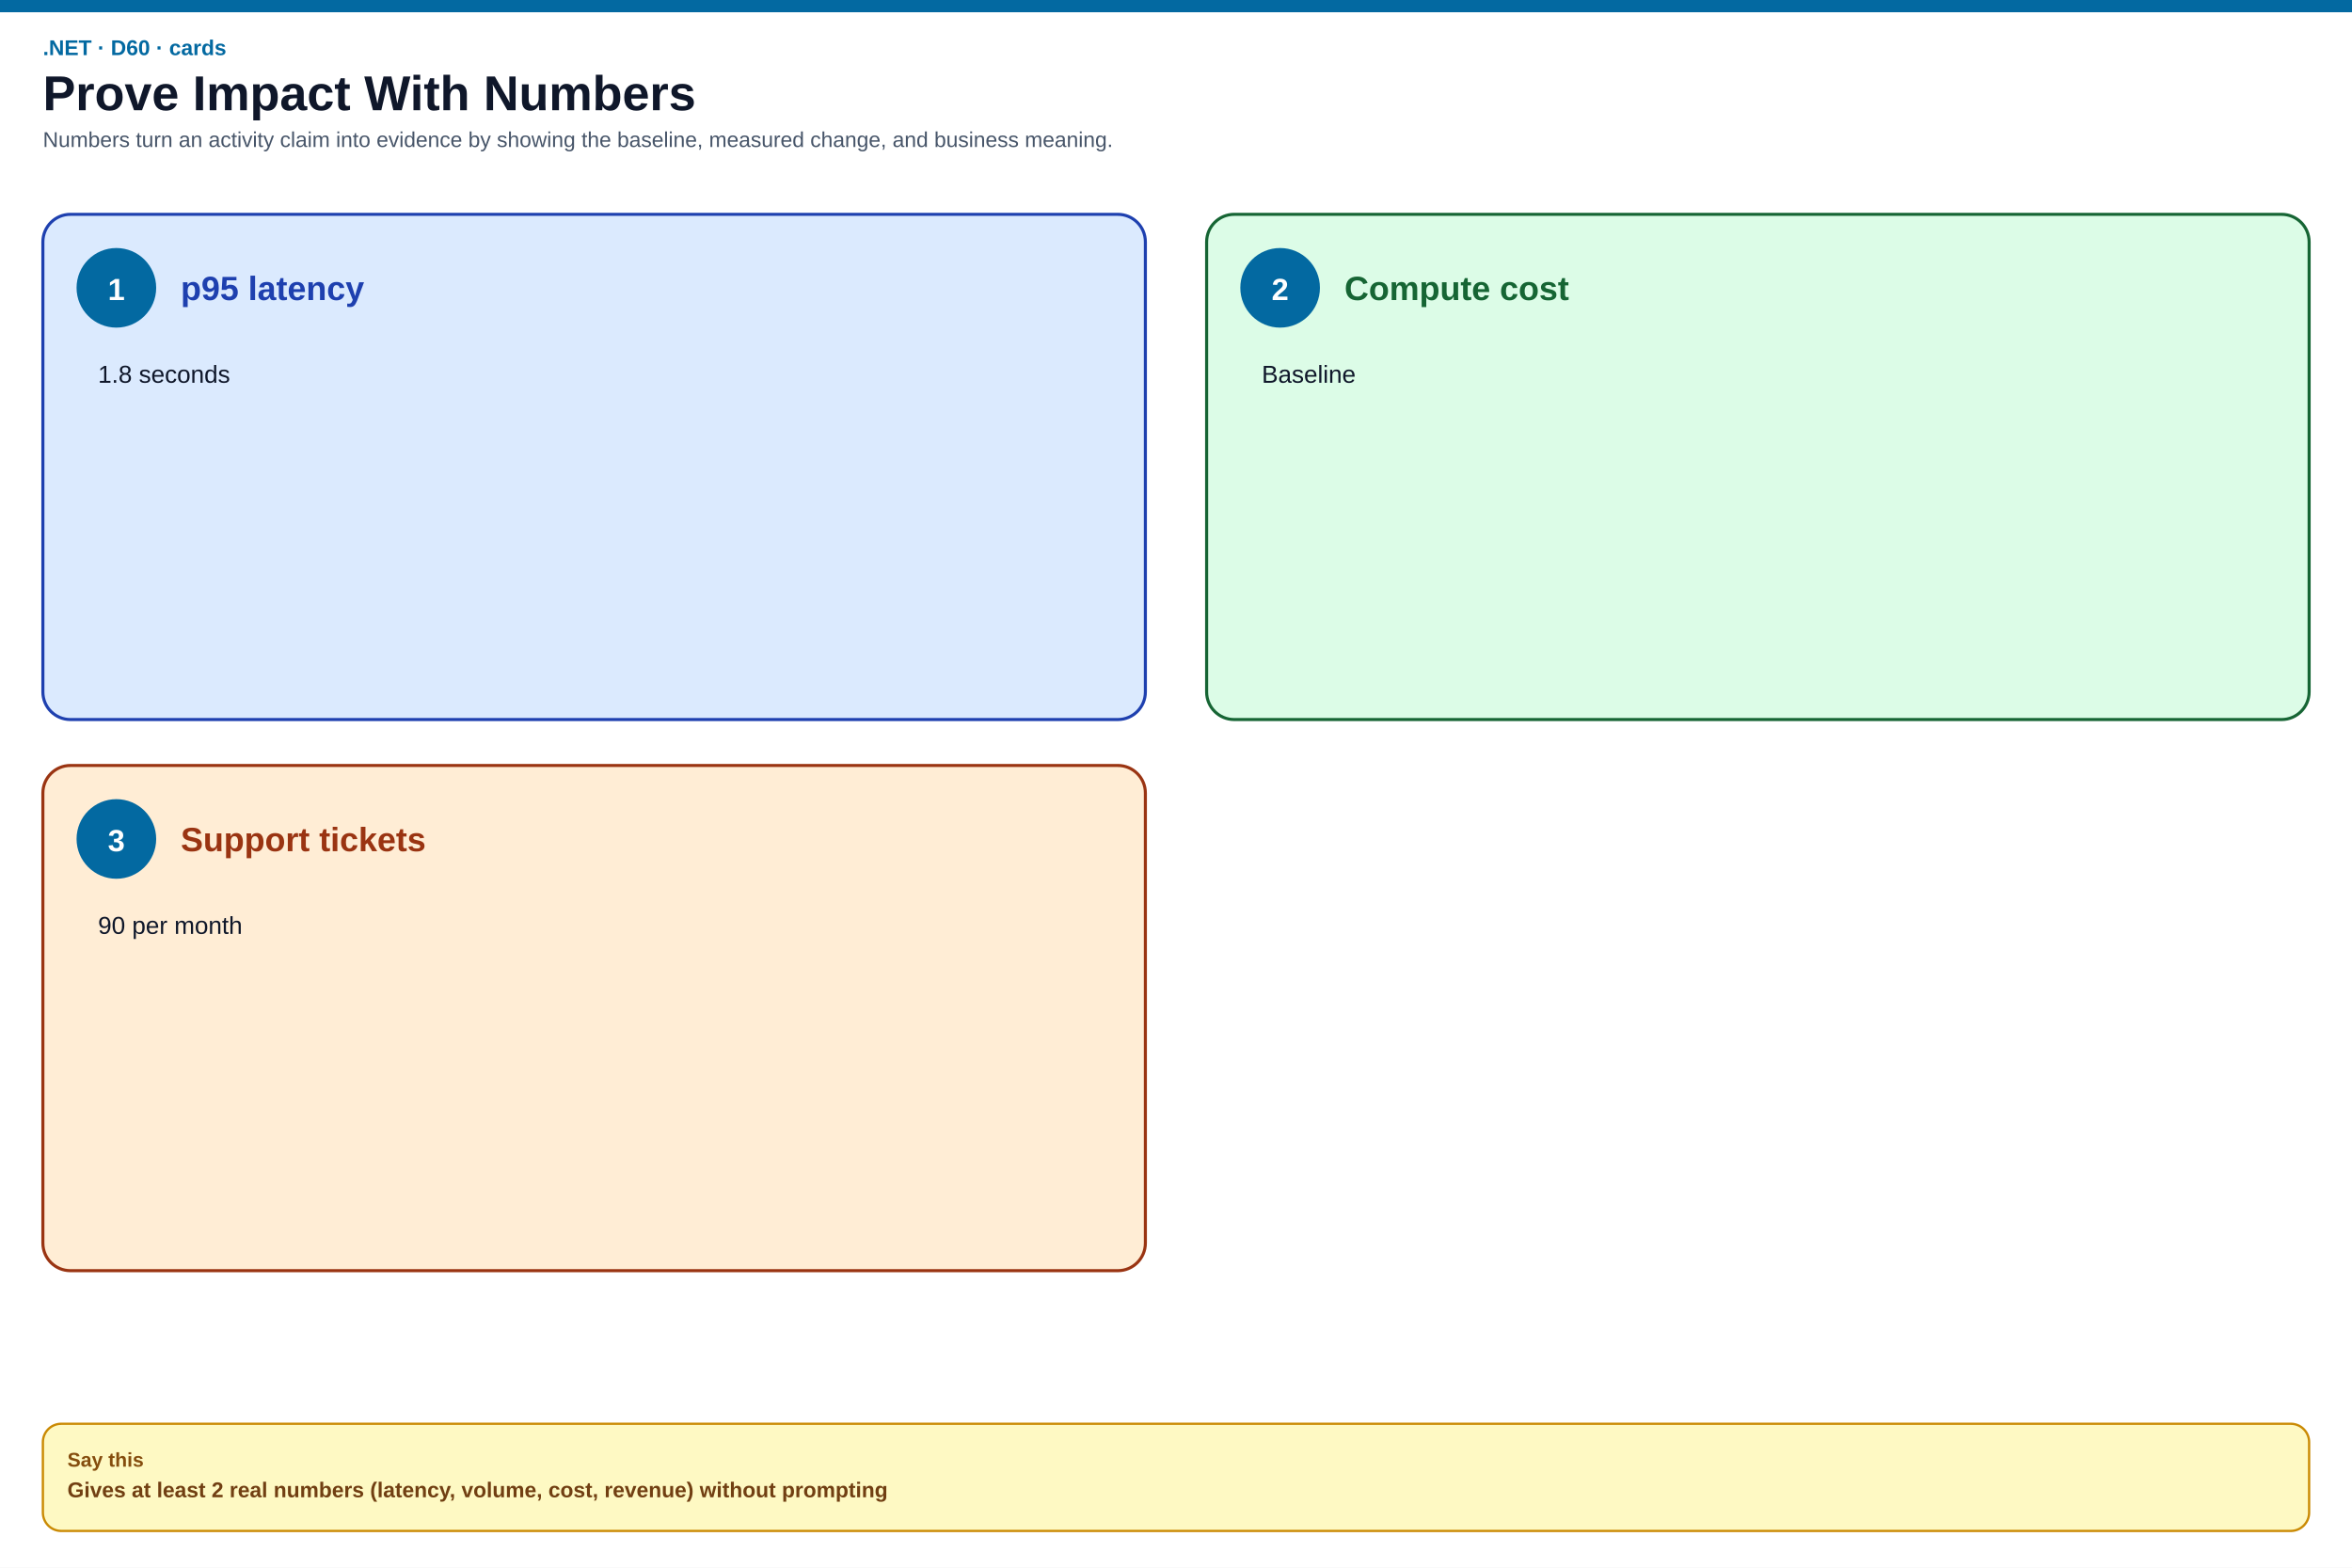
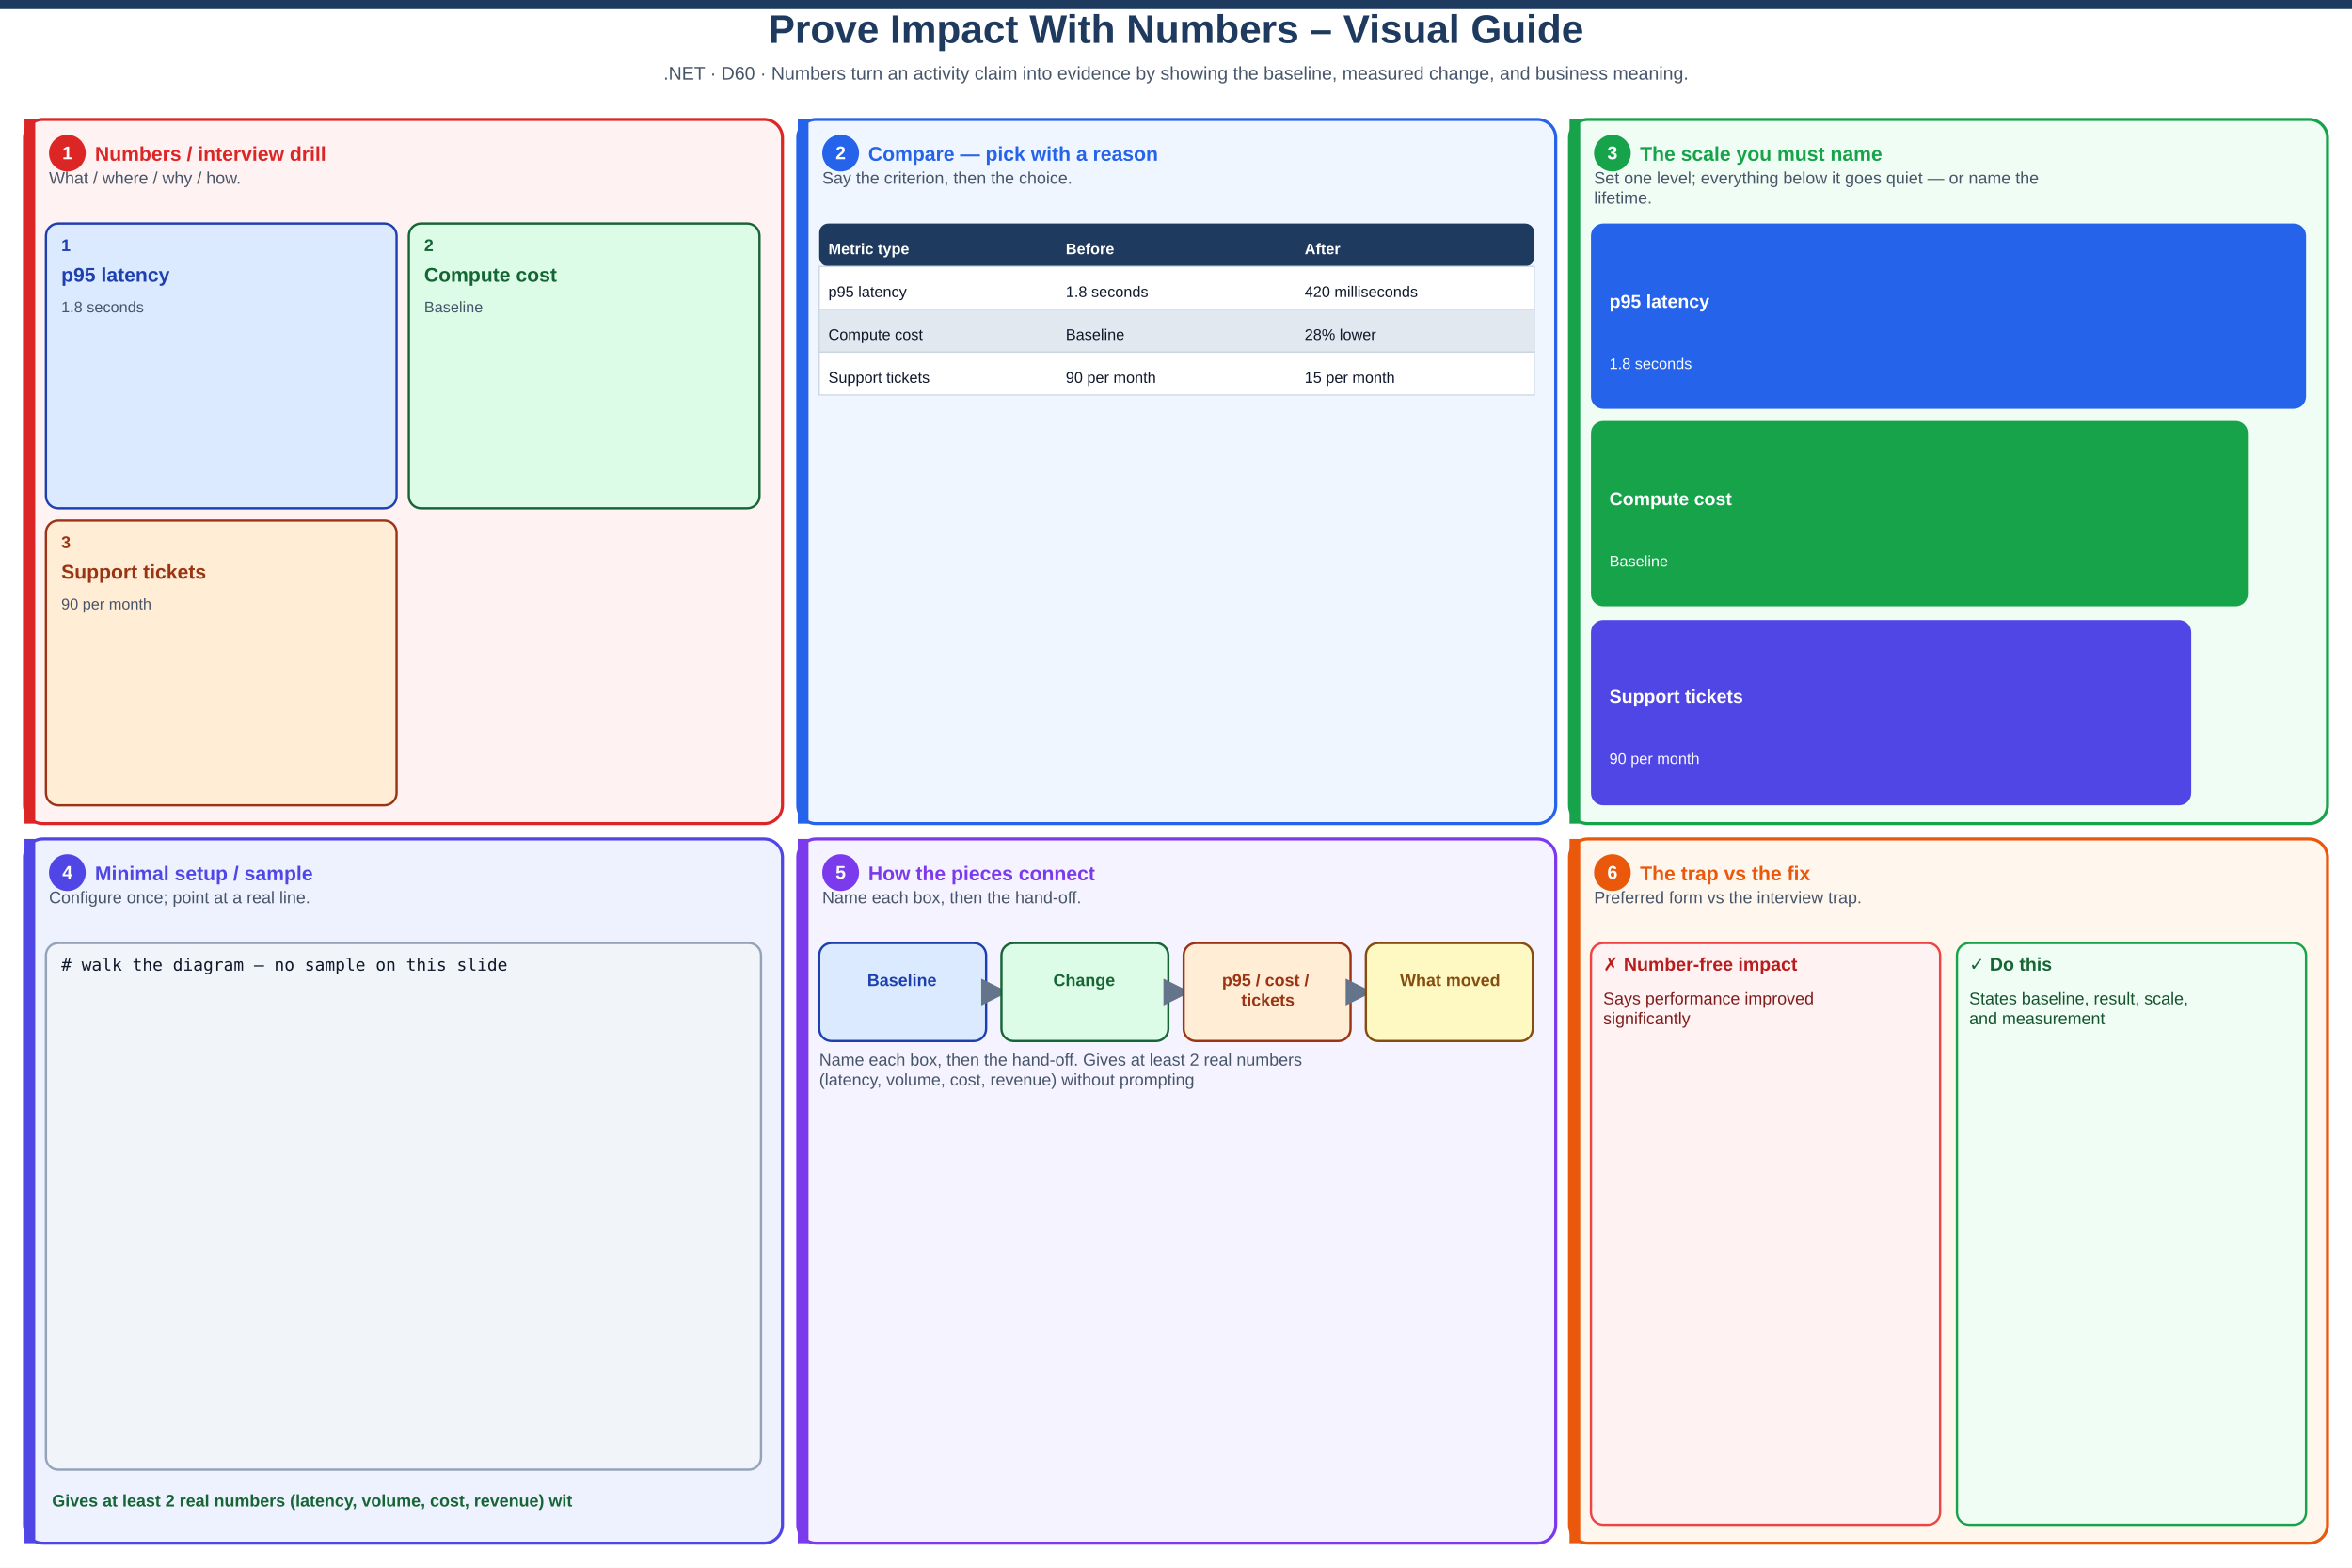
<svg xmlns="http://www.w3.org/2000/svg" width="1536" height="1024" viewBox="0 0 1536 1024">
  <defs>
    <marker id="arrow" markerWidth="8" markerHeight="8" refX="6" refY="4" orient="auto">
      <path d="M0,0 L8,4 L0,8 z" fill="#64748b" />
    </marker>
  </defs>
  <rect x="0" y="0" width="1536" height="1024" rx="0" fill="#ffffff" />
-   <rect x="0" y="0" width="1536" height="8" rx="0" fill="#0369a1" />
-   <text x="28" y="36" fill="#0369a1" font-size="14" font-weight="700" text-anchor="start" font-family="Segoe UI,Arial,sans-serif">.NET  ·  D60  ·  cards</text>
-   <text x="28" y="72" fill="#0f172a" font-size="32" font-weight="800" text-anchor="start" font-family="Segoe UI,Arial,sans-serif">Prove Impact With Numbers</text>
-   <text x="28" y="96" fill="#475569" font-size="14" font-weight="500" text-anchor="start" font-family="Segoe UI,Arial,sans-serif">
-     <tspan x="28" dy="0">Numbers turn an activity claim into evidence by showing the baseline, measured change, and business meaning.</tspan>
+   <rect x="0" y="0" width="1536" height="6" rx="0" fill="#1e3a5f" />
+   <text x="768" y="28" fill="#1e3a5f" font-size="26" font-weight="800" text-anchor="middle" font-family="Segoe UI,Arial,sans-serif">Prove Impact With Numbers  –  Visual Guide</text>
+   <text x="768" y="52" fill="#475569" font-size="12" font-weight="500" text-anchor="middle" font-family="Segoe UI,Arial,sans-serif">.NET  ·  D60  ·  Numbers turn an activity claim into evidence by showing the baseline, measured change, and business meaning.</text>
+   <rect x="16" y="78" width="495" height="460" rx="12" fill="#fef2f2" stroke="#dc2626" stroke-width="2" />
+   <rect x="16" y="78" width="7" height="460" rx="0" fill="#dc2626" />
+   <circle cx="44" cy="100" r="12" fill="#dc2626" />
+   <text x="44" y="104" fill="#fff" font-size="12" font-weight="800" text-anchor="middle" font-family="Segoe UI,Arial,sans-serif">1</text>
+   <text x="62" y="105" fill="#dc2626" font-size="13" font-weight="800" text-anchor="start" font-family="Segoe UI,Arial,sans-serif">Numbers / interview drill</text>
+   <text x="32" y="120" fill="#475569" font-size="11" font-weight="500" text-anchor="start" font-family="Segoe UI,Arial,sans-serif">
+     <tspan x="32" dy="0">What / where / why / how.</tspan>
  </text>
-   <rect x="28" y="140" width="720" height="330" rx="18" fill="#dbeafe" stroke="#1e40af" stroke-width="2" />
-   <circle cx="76" cy="188" r="26" fill="#0369a1" />
-   <text x="76" y="196" fill="#fff" font-size="20" font-weight="800" text-anchor="middle" font-family="Segoe UI,Arial,sans-serif">1</text>
-   <text x="118" y="196" fill="#1e40af" font-size="22" font-weight="800" text-anchor="start" font-family="Segoe UI,Arial,sans-serif">p95 latency</text>
-   <text x="64" y="250" fill="#0f172a" font-size="16" font-weight="500" text-anchor="start" font-family="Segoe UI,Arial,sans-serif">
-     <tspan x="64" dy="0">1.8 seconds</tspan>
+   <rect x="30" y="146" width="229" height="186" rx="8" fill="#dbeafe" stroke="#1e40af" stroke-width="1.5" />
+   <text x="40" y="164" fill="#1e40af" font-size="11" font-weight="800" text-anchor="start" font-family="Segoe UI,Arial,sans-serif">1</text>
+   <text x="40" y="184" fill="#1e40af" font-size="13" font-weight="800" text-anchor="start" font-family="Segoe UI,Arial,sans-serif">p95 latency</text>
+   <text x="40" y="204" fill="#475569" font-size="10" font-weight="500" text-anchor="start" font-family="Segoe UI,Arial,sans-serif">
+     <tspan x="40" dy="0">1.8 seconds</tspan>
  </text>
-   <rect x="788" y="140" width="720" height="330" rx="18" fill="#dcfce7" stroke="#166534" stroke-width="2" />
-   <circle cx="836" cy="188" r="26" fill="#0369a1" />
-   <text x="836" y="196" fill="#fff" font-size="20" font-weight="800" text-anchor="middle" font-family="Segoe UI,Arial,sans-serif">2</text>
-   <text x="878" y="196" fill="#166534" font-size="22" font-weight="800" text-anchor="start" font-family="Segoe UI,Arial,sans-serif">Compute cost</text>
-   <text x="824" y="250" fill="#0f172a" font-size="16" font-weight="500" text-anchor="start" font-family="Segoe UI,Arial,sans-serif">
-     <tspan x="824" dy="0">Baseline</tspan>
+   <rect x="267" y="146" width="229" height="186" rx="8" fill="#dcfce7" stroke="#166534" stroke-width="1.5" />
+   <text x="277" y="164" fill="#166534" font-size="11" font-weight="800" text-anchor="start" font-family="Segoe UI,Arial,sans-serif">2</text>
+   <text x="277" y="184" fill="#166534" font-size="13" font-weight="800" text-anchor="start" font-family="Segoe UI,Arial,sans-serif">Compute cost</text>
+   <text x="277" y="204" fill="#475569" font-size="10" font-weight="500" text-anchor="start" font-family="Segoe UI,Arial,sans-serif">
+     <tspan x="277" dy="0">Baseline</tspan>
  </text>
-   <rect x="28" y="500" width="720" height="330" rx="18" fill="#ffedd5" stroke="#9a3412" stroke-width="2" />
-   <circle cx="76" cy="548" r="26" fill="#0369a1" />
-   <text x="76" y="556" fill="#fff" font-size="20" font-weight="800" text-anchor="middle" font-family="Segoe UI,Arial,sans-serif">3</text>
-   <text x="118" y="556" fill="#9a3412" font-size="22" font-weight="800" text-anchor="start" font-family="Segoe UI,Arial,sans-serif">Support tickets</text>
-   <text x="64" y="610" fill="#0f172a" font-size="16" font-weight="500" text-anchor="start" font-family="Segoe UI,Arial,sans-serif">
-     <tspan x="64" dy="0">90 per month</tspan>
+   <rect x="30" y="340" width="229" height="186" rx="8" fill="#ffedd5" stroke="#9a3412" stroke-width="1.5" />
+   <text x="40" y="358" fill="#9a3412" font-size="11" font-weight="800" text-anchor="start" font-family="Segoe UI,Arial,sans-serif">3</text>
+   <text x="40" y="378" fill="#9a3412" font-size="13" font-weight="800" text-anchor="start" font-family="Segoe UI,Arial,sans-serif">Support tickets</text>
+   <text x="40" y="398" fill="#475569" font-size="10" font-weight="500" text-anchor="start" font-family="Segoe UI,Arial,sans-serif">
+     <tspan x="40" dy="0">90 per month</tspan>
  </text>
-   <rect x="28" y="930" width="1480" height="70" rx="12" fill="#fef9c3" stroke="#ca8a04" stroke-width="1.5" />
-   <text x="44" y="958" fill="#854d0e" font-size="13" font-weight="800" text-anchor="start" font-family="Segoe UI,Arial,sans-serif">Say this</text>
-   <text x="44" y="978" fill="#713f12" font-size="14" font-weight="600" text-anchor="start" font-family="Segoe UI,Arial,sans-serif">
-     <tspan x="44" dy="0">Gives at least 2 real numbers (latency, volume, cost, revenue) without prompting</tspan>
+   <rect x="521" y="78" width="495" height="460" rx="12" fill="#eff6ff" stroke="#2563eb" stroke-width="2" />
+   <rect x="521" y="78" width="7" height="460" rx="0" fill="#2563eb" />
+   <circle cx="549" cy="100" r="12" fill="#2563eb" />
+   <text x="549" y="104" fill="#fff" font-size="12" font-weight="800" text-anchor="middle" font-family="Segoe UI,Arial,sans-serif">2</text>
+   <text x="567" y="105" fill="#2563eb" font-size="13" font-weight="800" text-anchor="start" font-family="Segoe UI,Arial,sans-serif">Compare — pick with a reason</text>
+   <text x="537" y="120" fill="#475569" font-size="11" font-weight="500" text-anchor="start" font-family="Segoe UI,Arial,sans-serif">
+     <tspan x="537" dy="0">Say the criterion, then the choice.</tspan>
+   </text>
+   <rect x="535" y="146" width="467" height="28" rx="6" fill="#1e3a5f" />
+   <text x="541" y="166" fill="#fff" font-size="10" font-weight="700" text-anchor="start" font-family="Segoe UI,Arial,sans-serif">Metric type</text>
+   <text x="696" y="166" fill="#fff" font-size="10" font-weight="700" text-anchor="start" font-family="Segoe UI,Arial,sans-serif">Before</text>
+   <text x="852" y="166" fill="#fff" font-size="10" font-weight="700" text-anchor="start" font-family="Segoe UI,Arial,sans-serif">After</text>
+   <rect x="535" y="174" width="467" height="28" rx="0" fill="#ffffff" stroke="#cbd5e1" stroke-width="0.8" />
+   <text x="541" y="194" fill="#0f172a" font-size="10" font-weight="500" text-anchor="start" font-family="Segoe UI,Arial,sans-serif">p95 latency</text>
+   <text x="696" y="194" fill="#0f172a" font-size="10" font-weight="500" text-anchor="start" font-family="Segoe UI,Arial,sans-serif">1.8 seconds</text>
+   <text x="852" y="194" fill="#0f172a" font-size="10" font-weight="500" text-anchor="start" font-family="Segoe UI,Arial,sans-serif">420 milliseconds</text>
+   <rect x="535" y="202" width="467" height="28" rx="0" fill="#e2e8f0" stroke="#cbd5e1" stroke-width="0.8" />
+   <text x="541" y="222" fill="#0f172a" font-size="10" font-weight="500" text-anchor="start" font-family="Segoe UI,Arial,sans-serif">Compute cost</text>
+   <text x="696" y="222" fill="#0f172a" font-size="10" font-weight="500" text-anchor="start" font-family="Segoe UI,Arial,sans-serif">Baseline</text>
+   <text x="852" y="222" fill="#0f172a" font-size="10" font-weight="500" text-anchor="start" font-family="Segoe UI,Arial,sans-serif">28% lower</text>
+   <rect x="535" y="230" width="467" height="28" rx="0" fill="#ffffff" stroke="#cbd5e1" stroke-width="0.8" />
+   <text x="541" y="250" fill="#0f172a" font-size="10" font-weight="500" text-anchor="start" font-family="Segoe UI,Arial,sans-serif">Support tickets</text>
+   <text x="696" y="250" fill="#0f172a" font-size="10" font-weight="500" text-anchor="start" font-family="Segoe UI,Arial,sans-serif">90 per month</text>
+   <text x="852" y="250" fill="#0f172a" font-size="10" font-weight="500" text-anchor="start" font-family="Segoe UI,Arial,sans-serif">15 per month</text>
+   <rect x="1025" y="78" width="495" height="460" rx="12" fill="#f0fdf4" stroke="#16a34a" stroke-width="2" />
+   <rect x="1025" y="78" width="7" height="460" rx="0" fill="#16a34a" />
+   <circle cx="1053" cy="100" r="12" fill="#16a34a" />
+   <text x="1053" y="104" fill="#fff" font-size="12" font-weight="800" text-anchor="middle" font-family="Segoe UI,Arial,sans-serif">3</text>
+   <text x="1071" y="105" fill="#16a34a" font-size="13" font-weight="800" text-anchor="start" font-family="Segoe UI,Arial,sans-serif">The scale you must name</text>
+   <text x="1041" y="120" fill="#475569" font-size="11" font-weight="500" text-anchor="start" font-family="Segoe UI,Arial,sans-serif">
+     <tspan x="1041" dy="0">Set one level; everything below it goes quiet — or name the</tspan>
+     <tspan x="1041" dy="13">lifetime.</tspan>
+   </text>
+   <rect x="1039" y="146" width="467" height="121" rx="8" fill="#2563eb" />
+   <text x="1051" y="201" fill="#fff" font-size="12" font-weight="800" text-anchor="start" font-family="Segoe UI,Arial,sans-serif">p95 latency</text>
+   <text x="1051" y="241" fill="#f8fafc" font-size="10" font-weight="500" text-anchor="start" font-family="Segoe UI,Arial,sans-serif">1.8 seconds</text>
+   <rect x="1039" y="275" width="429" height="121" rx="8" fill="#16a34a" />
+   <text x="1051" y="330" fill="#fff" font-size="12" font-weight="800" text-anchor="start" font-family="Segoe UI,Arial,sans-serif">Compute cost</text>
+   <text x="1051" y="370" fill="#f8fafc" font-size="10" font-weight="500" text-anchor="start" font-family="Segoe UI,Arial,sans-serif">Baseline</text>
+   <rect x="1039" y="405" width="392" height="121" rx="8" fill="#4f46e5" />
+   <text x="1051" y="459" fill="#fff" font-size="12" font-weight="800" text-anchor="start" font-family="Segoe UI,Arial,sans-serif">Support tickets</text>
+   <text x="1051" y="499" fill="#f8fafc" font-size="10" font-weight="500" text-anchor="start" font-family="Segoe UI,Arial,sans-serif">90 per month</text>
+   <rect x="16" y="548" width="495" height="460" rx="12" fill="#eef2ff" stroke="#4f46e5" stroke-width="2" />
+   <rect x="16" y="548" width="7" height="460" rx="0" fill="#4f46e5" />
+   <circle cx="44" cy="570" r="12" fill="#4f46e5" />
+   <text x="44" y="574" fill="#fff" font-size="12" font-weight="800" text-anchor="middle" font-family="Segoe UI,Arial,sans-serif">4</text>
+   <text x="62" y="575" fill="#4f46e5" font-size="13" font-weight="800" text-anchor="start" font-family="Segoe UI,Arial,sans-serif">Minimal setup / sample</text>
+   <text x="32" y="590" fill="#475569" font-size="11" font-weight="500" text-anchor="start" font-family="Segoe UI,Arial,sans-serif">
+     <tspan x="32" dy="0">Configure once; point at a real line.</tspan>
+   </text>
+   <rect x="30" y="616" width="467" height="344" rx="8" fill="#f1f5f9" stroke="#94a3b8" stroke-width="1.5" />
+   <text x="40" y="634" fill="#0f172a" font-size="11" font-weight="500" text-anchor="start" font-family="Consolas,Menlo,monospace"># walk the diagram — no sample on this slide</text>
+   <text x="34" y="984" fill="#166534" font-size="11" font-weight="700" text-anchor="start" font-family="Segoe UI,Arial,sans-serif">Gives at least 2 real numbers (latency, volume, cost, revenue) wit</text>
+   <rect x="521" y="548" width="495" height="460" rx="12" fill="#f5f3ff" stroke="#7c3aed" stroke-width="2" />
+   <rect x="521" y="548" width="7" height="460" rx="0" fill="#7c3aed" />
+   <circle cx="549" cy="570" r="12" fill="#7c3aed" />
+   <text x="549" y="574" fill="#fff" font-size="12" font-weight="800" text-anchor="middle" font-family="Segoe UI,Arial,sans-serif">5</text>
+   <text x="567" y="575" fill="#7c3aed" font-size="13" font-weight="800" text-anchor="start" font-family="Segoe UI,Arial,sans-serif">How the pieces connect</text>
+   <text x="537" y="590" fill="#475569" font-size="11" font-weight="500" text-anchor="start" font-family="Segoe UI,Arial,sans-serif">
+     <tspan x="537" dy="0">Name each box, then the hand-off.</tspan>
+   </text>
+   <rect x="535" y="616" width="109" height="64" rx="8" fill="#dbeafe" stroke="#1e40af" stroke-width="1.5" />
+   <text x="589" y="644" fill="#1e40af" font-size="11" font-weight="800" text-anchor="middle" font-family="Segoe UI,Arial,sans-serif">
+     <tspan x="589" dy="0">Baseline</tspan>
+   </text>
+   <line x1="644" y1="648" x2="654" y2="648" stroke="#1e40af" stroke-width="2.2" marker-end="url(#arrow)" />
+   <rect x="654" y="616" width="109" height="64" rx="8" fill="#dcfce7" stroke="#166534" stroke-width="1.5" />
+   <text x="708" y="644" fill="#166534" font-size="11" font-weight="800" text-anchor="middle" font-family="Segoe UI,Arial,sans-serif">
+     <tspan x="708" dy="0">Change</tspan>
+   </text>
+   <line x1="763" y1="648" x2="773" y2="648" stroke="#1e40af" stroke-width="2.2" marker-end="url(#arrow)" />
+   <rect x="773" y="616" width="109" height="64" rx="8" fill="#ffedd5" stroke="#9a3412" stroke-width="1.5" />
+   <text x="828" y="644" fill="#9a3412" font-size="11" font-weight="800" text-anchor="middle" font-family="Segoe UI,Arial,sans-serif">
+     <tspan x="828" dy="0">p95 / cost /</tspan>
+     <tspan x="828" dy="13">tickets</tspan>
+   </text>
+   <line x1="882" y1="648" x2="892" y2="648" stroke="#1e40af" stroke-width="2.2" marker-end="url(#arrow)" />
+   <rect x="892" y="616" width="109" height="64" rx="8" fill="#fef9c3" stroke="#854d0e" stroke-width="1.5" />
+   <text x="947" y="644" fill="#854d0e" font-size="11" font-weight="800" text-anchor="middle" font-family="Segoe UI,Arial,sans-serif">
+     <tspan x="947" dy="0">What moved</tspan>
+   </text>
+   <text x="535" y="696" fill="#475569" font-size="11" font-weight="500" text-anchor="start" font-family="Segoe UI,Arial,sans-serif">
+     <tspan x="535" dy="0">Name each box, then the hand-off. Gives at least 2 real numbers</tspan>
+     <tspan x="535" dy="13">(latency, volume, cost, revenue) without prompting</tspan>
+   </text>
+   <rect x="1025" y="548" width="495" height="460" rx="12" fill="#fff7ed" stroke="#ea580c" stroke-width="2" />
+   <rect x="1025" y="548" width="7" height="460" rx="0" fill="#ea580c" />
+   <circle cx="1053" cy="570" r="12" fill="#ea580c" />
+   <text x="1053" y="574" fill="#fff" font-size="12" font-weight="800" text-anchor="middle" font-family="Segoe UI,Arial,sans-serif">6</text>
+   <text x="1071" y="575" fill="#ea580c" font-size="13" font-weight="800" text-anchor="start" font-family="Segoe UI,Arial,sans-serif">The trap vs the fix</text>
+   <text x="1041" y="590" fill="#475569" font-size="11" font-weight="500" text-anchor="start" font-family="Segoe UI,Arial,sans-serif">
+     <tspan x="1041" dy="0">Preferred form vs the interview trap.</tspan>
+   </text>
+   <rect x="1039" y="616" width="228" height="380" rx="8" fill="#fef2f2" stroke="#ef4444" stroke-width="1.5" />
+   <text x="1047" y="634" fill="#b91c1c" font-size="12" font-weight="800" text-anchor="start" font-family="Segoe UI,Arial,sans-serif">✗  Number-free impact</text>
+   <text x="1047" y="656" fill="#7f1d1d" font-size="11" font-weight="500" text-anchor="start" font-family="Segoe UI,Arial,sans-serif">
+     <tspan x="1047" dy="0">Says performance improved</tspan>
+     <tspan x="1047" dy="13">significantly</tspan>
+   </text>
+   <rect x="1278" y="616" width="228" height="380" rx="8" fill="#f0fdf4" stroke="#16a34a" stroke-width="1.5" />
+   <text x="1286" y="634" fill="#166534" font-size="12" font-weight="800" text-anchor="start" font-family="Segoe UI,Arial,sans-serif">✓  Do this</text>
+   <text x="1286" y="656" fill="#14532d" font-size="11" font-weight="500" text-anchor="start" font-family="Segoe UI,Arial,sans-serif">
+     <tspan x="1286" dy="0">States baseline, result, scale,</tspan>
+     <tspan x="1286" dy="13">and measurement</tspan>
  </text>
</svg>
